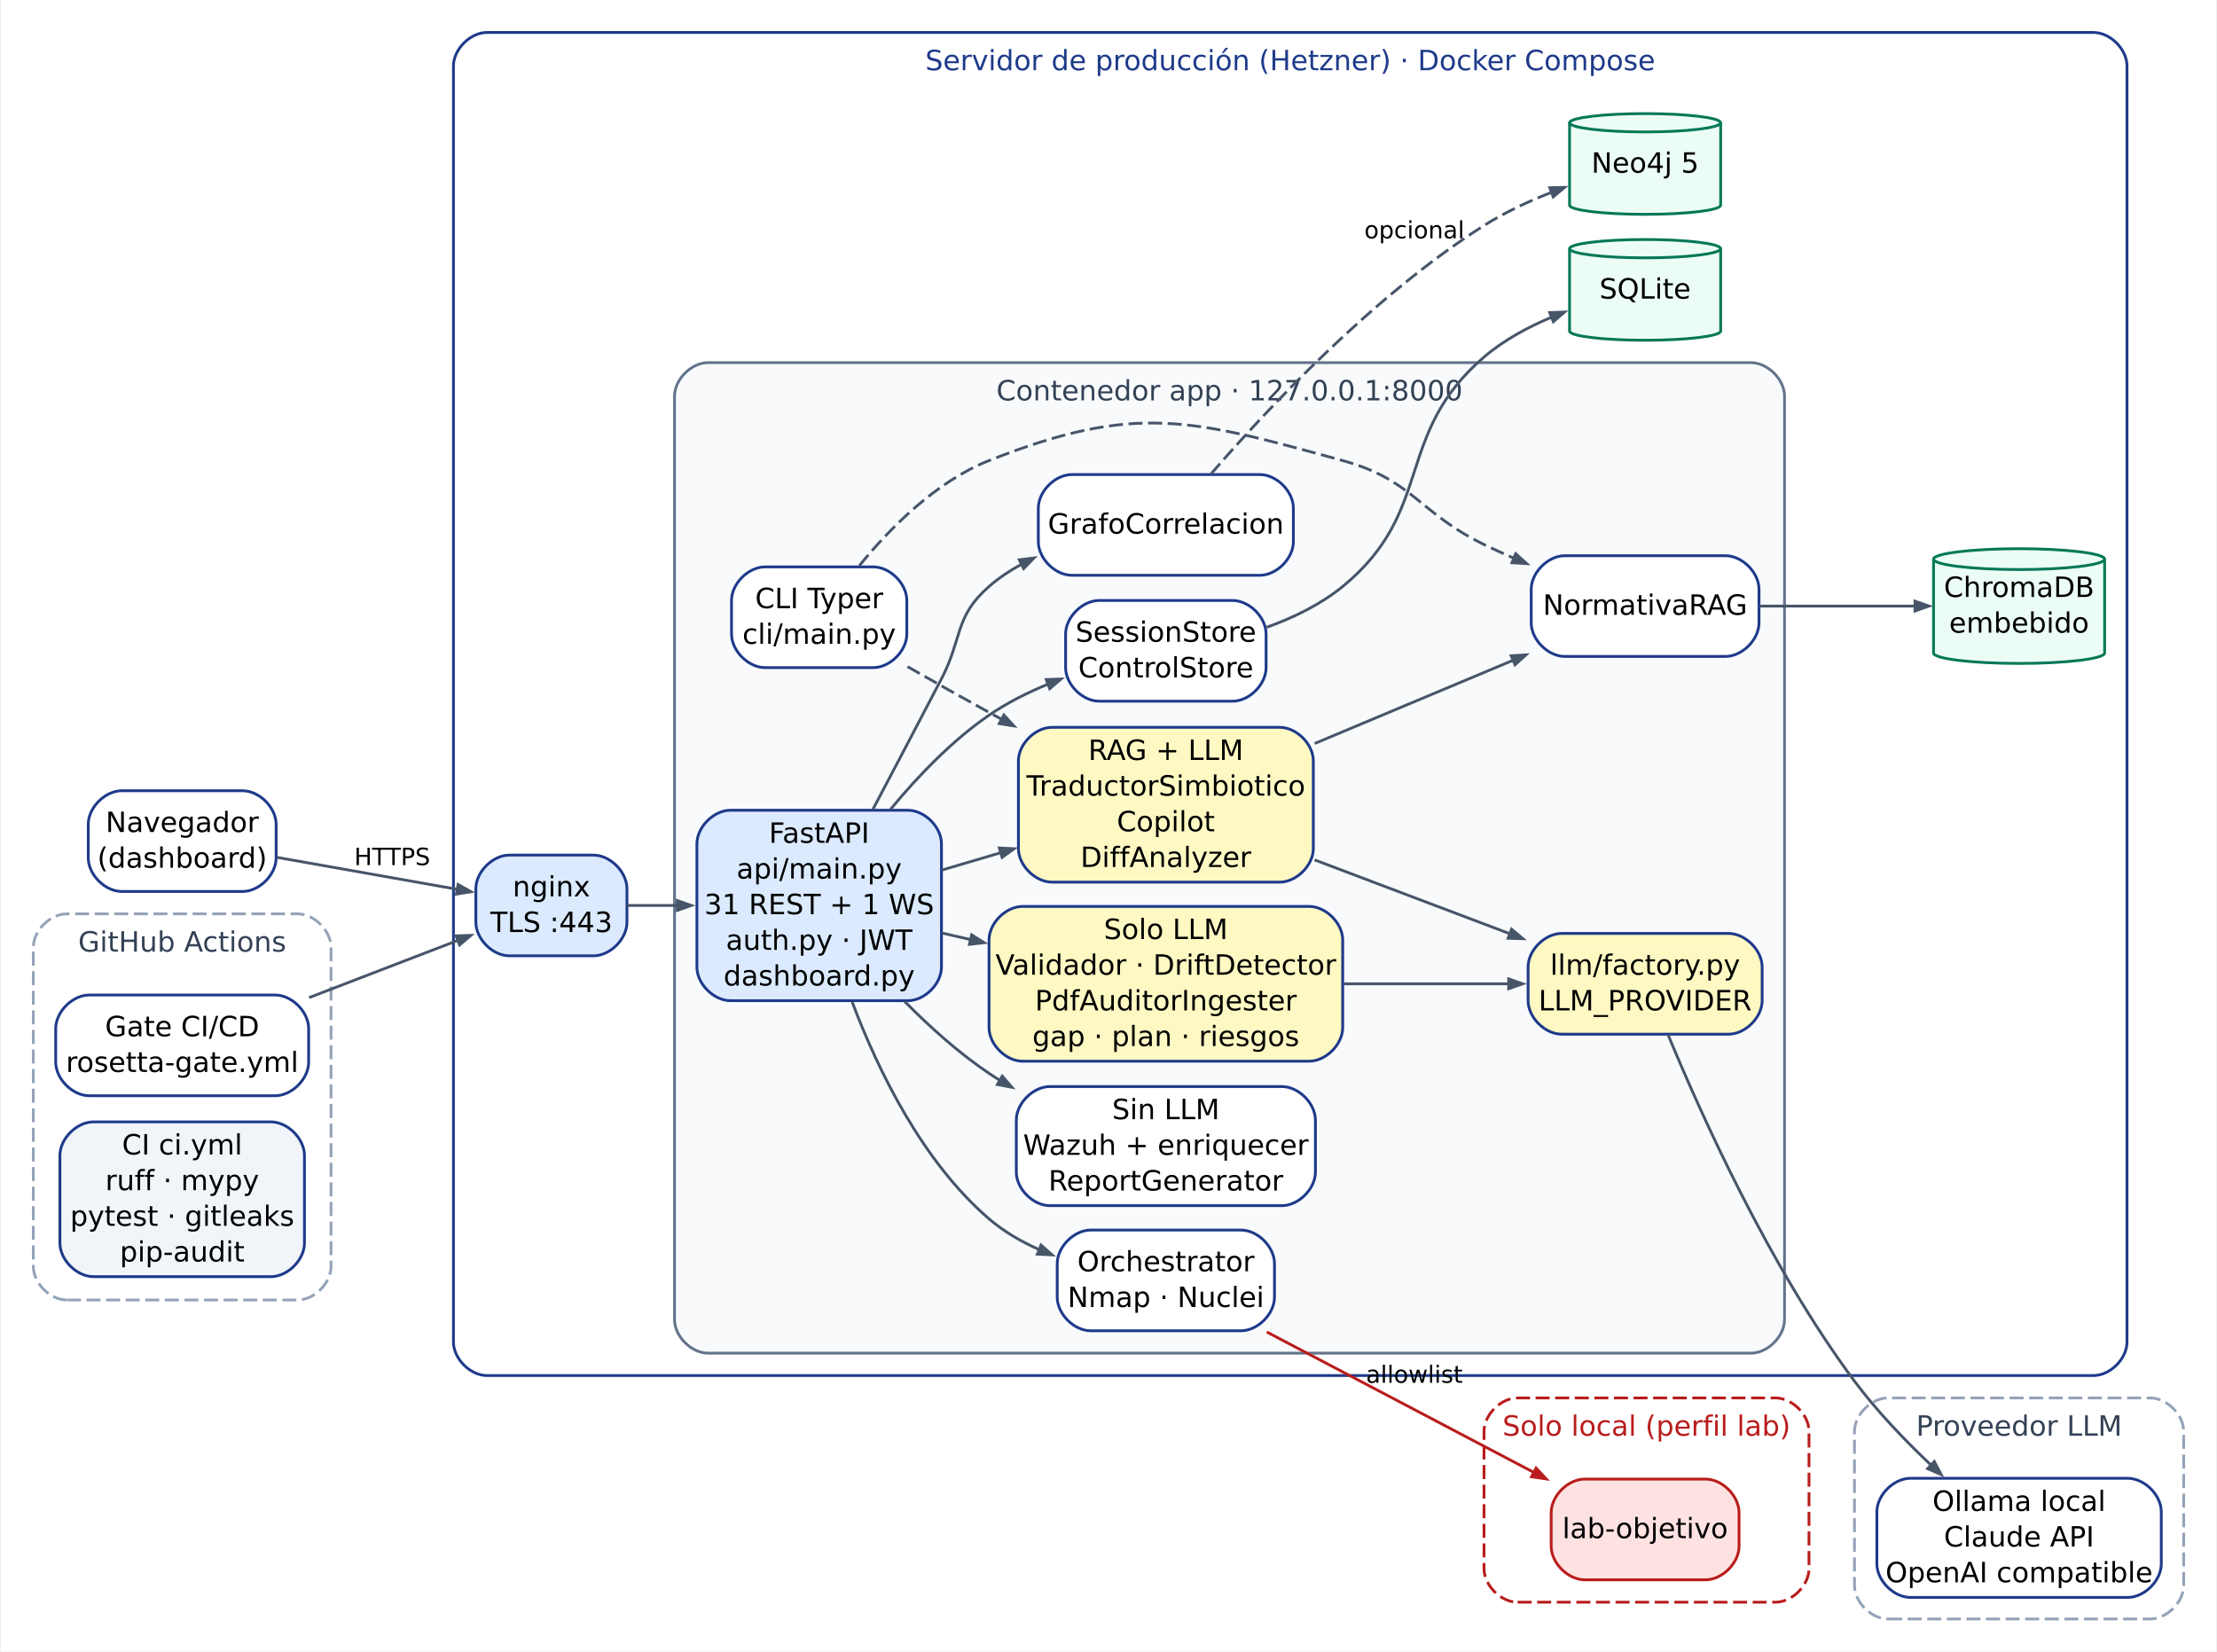
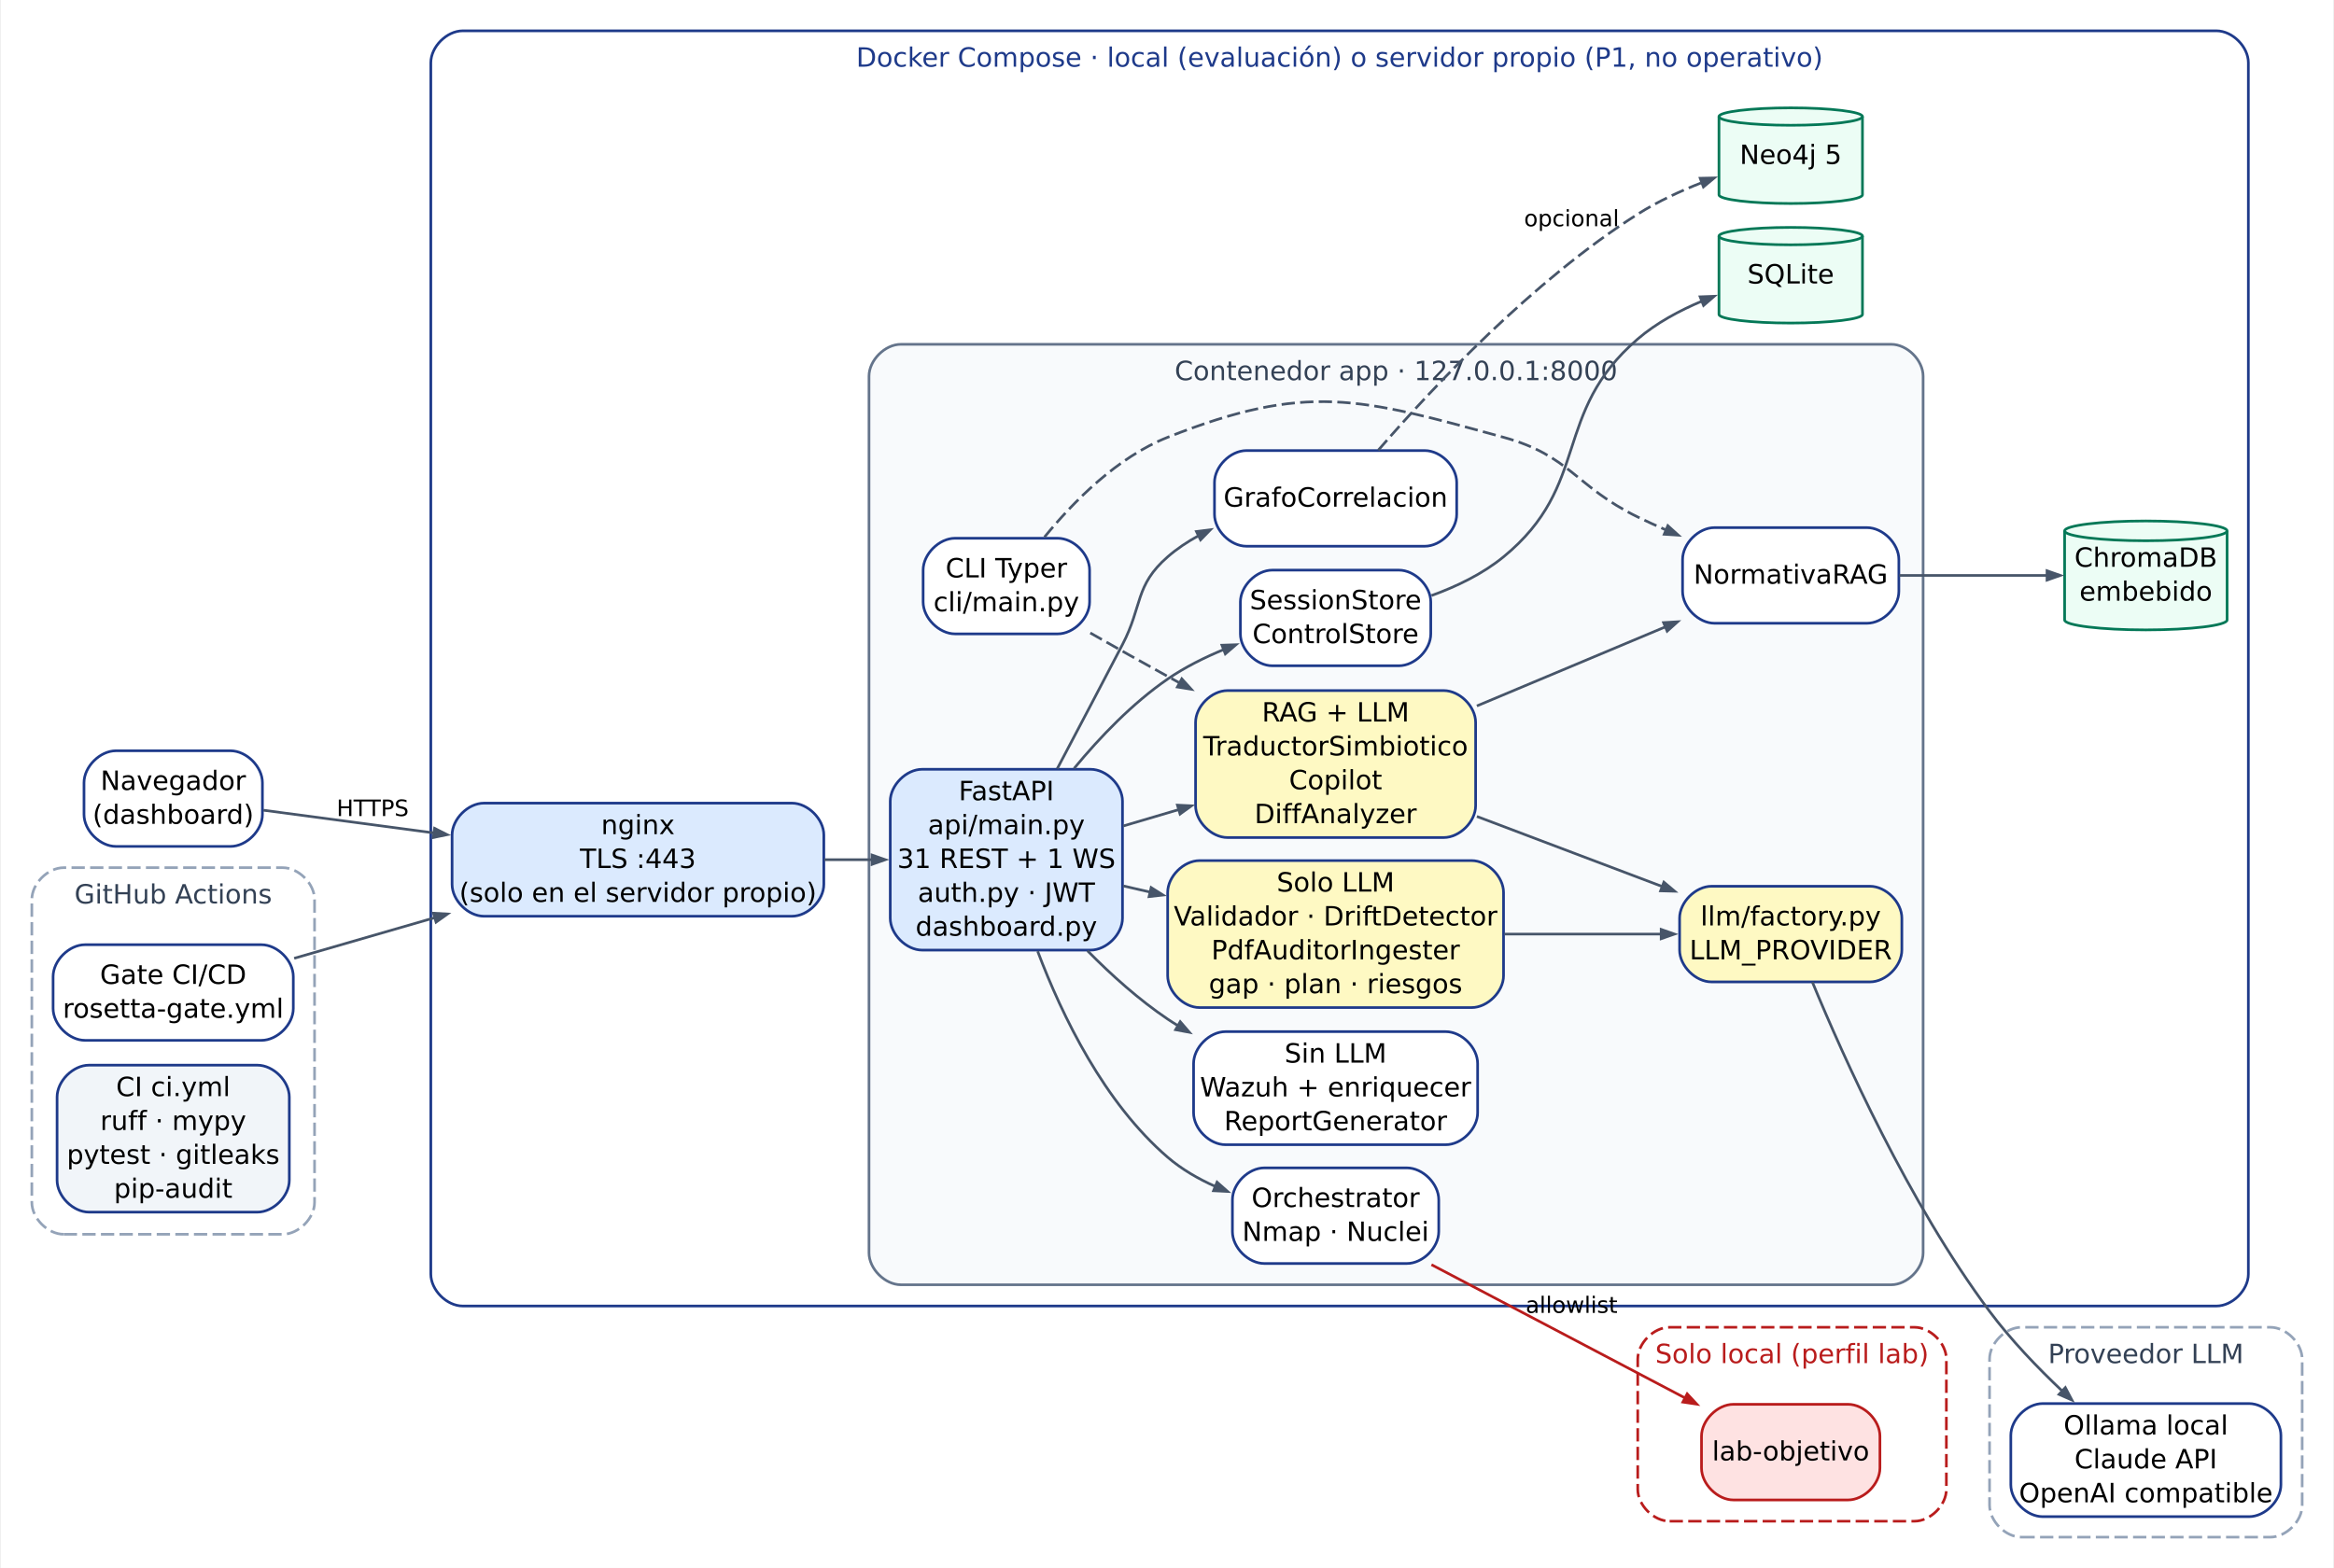
- <svg xmlns="http://www.w3.org/2000/svg" width="792pt" height="590pt" viewBox="0.00 0.00 791.65 590.20">
+ <svg xmlns="http://www.w3.org/2000/svg" width="878pt" height="590pt" viewBox="0.00 0.00 877.54 590.20">
  <g id="graph0" class="graph" transform="scale(1 1) rotate(0) translate(3.6 586.6)">
-     <polygon fill="white" stroke="none" points="-3.6,3.6 -3.6,-586.6 788.05,-586.6 788.05,3.6 -3.6,3.6" />
+     <polygon fill="white" stroke="none" points="-3.6,3.6 -3.6,-586.6 873.94,-586.6 873.94,3.6 -3.6,3.6" />
    <g id="clust4" class="cluster">
-       <path fill="none" stroke="#94a3b8" stroke-dasharray="5,2" d="M670.81,-8C670.81,-8 764.45,-8 764.45,-8 770.45,-8 776.45,-14 776.45,-20 776.45,-20 776.45,-75 776.45,-75 776.45,-81 770.45,-87 764.45,-87 764.45,-87 670.81,-87 670.81,-87 664.81,-87 658.81,-81 658.81,-75 658.81,-75 658.81,-20 658.81,-20 658.81,-14 664.81,-8 670.81,-8" />
-       <text text-anchor="middle" x="717.63" y="-73.5" font-family="DejaVu Sans" font-size="10.00" fill="#334155">Proveedor LLM</text>
+       <path fill="none" stroke="#94a3b8" stroke-dasharray="5,2" d="M756.7,-8C756.7,-8 850.34,-8 850.34,-8 856.34,-8 862.34,-14 862.34,-20 862.34,-20 862.34,-75 862.34,-75 862.34,-81 856.34,-87 850.34,-87 850.34,-87 756.7,-87 756.7,-87 750.7,-87 744.7,-81 744.7,-75 744.7,-75 744.7,-20 744.7,-20 744.7,-14 750.7,-8 756.7,-8" />
+       <text text-anchor="middle" x="803.52" y="-73.5" font-family="DejaVu Sans" font-size="10.00" fill="#334155">Proveedor LLM</text>
    </g>
    <g id="clust5" class="cluster">
-       <path fill="none" stroke="#b91c1c" stroke-dasharray="5,2" d="M538.42,-14C538.42,-14 630.56,-14 630.56,-14 636.56,-14 642.56,-20 642.56,-26 642.56,-26 642.56,-75 642.56,-75 642.56,-81 636.56,-87 630.56,-87 630.56,-87 538.42,-87 538.42,-87 532.42,-87 526.42,-81 526.42,-75 526.42,-75 526.42,-26 526.42,-26 526.42,-20 532.42,-14 538.42,-14" />
-       <text text-anchor="middle" x="584.49" y="-73.5" font-family="DejaVu Sans" font-size="10.00" fill="#b91c1c">Solo local (perfil lab)</text>
+       <path fill="none" stroke="#b91c1c" stroke-dasharray="5,2" d="M624.31,-14C624.31,-14 716.45,-14 716.45,-14 722.45,-14 728.45,-20 728.45,-26 728.45,-26 728.45,-75 728.45,-75 728.45,-81 722.45,-87 716.45,-87 716.45,-87 624.31,-87 624.31,-87 618.31,-87 612.31,-81 612.31,-75 612.31,-75 612.31,-26 612.31,-26 612.31,-20 618.31,-14 624.31,-14" />
+       <text text-anchor="middle" x="670.38" y="-73.5" font-family="DejaVu Sans" font-size="10.00" fill="#b91c1c">Solo local (perfil lab)</text>
    </g>
    <g id="clust1" class="cluster">
      <path fill="none" stroke="#94a3b8" stroke-dasharray="5,2" d="M20,-122C20,-122 102.39,-122 102.39,-122 108.39,-122 114.39,-128 114.39,-134 114.39,-134 114.39,-248 114.39,-248 114.39,-254 108.39,-260 102.39,-260 102.39,-260 20,-260 20,-260 14,-260 8,-254 8,-248 8,-248 8,-134 8,-134 8,-128 14,-122 20,-122" />
      <text text-anchor="middle" x="61.2" y="-246.5" font-family="DejaVu Sans" font-size="10.00" fill="#334155">GitHub Actions</text>
    </g>
    <g id="clust2" class="cluster">
-       <path fill="none" stroke="#1e3a8a" d="M170.14,-95C170.14,-95 744.2,-95 744.2,-95 750.2,-95 756.2,-101 756.2,-107 756.2,-107 756.2,-563 756.2,-563 756.2,-569 750.2,-575 744.2,-575 744.2,-575 170.14,-575 170.14,-575 164.14,-575 158.14,-569 158.14,-563 158.14,-563 158.14,-107 158.14,-107 158.14,-101 164.14,-95 170.14,-95" />
-       <text text-anchor="middle" x="457.17" y="-561.5" font-family="DejaVu Sans" font-size="10.00" fill="#1e3a8a">Servidor de producción (Hetzner) · Docker Compose</text>
+       <path fill="none" stroke="#1e3a8a" d="M170.14,-95C170.14,-95 830.09,-95 830.09,-95 836.09,-95 842.09,-101 842.09,-107 842.09,-107 842.09,-563 842.09,-563 842.09,-569 836.09,-575 830.09,-575 830.09,-575 170.14,-575 170.14,-575 164.14,-575 158.14,-569 158.14,-563 158.14,-563 158.14,-107 158.14,-107 158.14,-101 164.14,-95 170.14,-95" />
+       <text text-anchor="middle" x="500.11" y="-561.5" font-family="DejaVu Sans" font-size="10.00" fill="#1e3a8a">Docker Compose · local (evaluación) o servidor propio (P1, no operativo)</text>
    </g>
    <g id="clust3" class="cluster">
-       <path fill="#f8fafc" stroke="#64748b" d="M249.14,-103C249.14,-103 621.81,-103 621.81,-103 627.81,-103 633.81,-109 633.81,-115 633.81,-115 633.81,-445 633.81,-445 633.81,-451 627.81,-457 621.81,-457 621.81,-457 249.14,-457 249.14,-457 243.14,-457 237.14,-451 237.14,-445 237.14,-445 237.14,-115 237.14,-115 237.14,-109 243.14,-103 249.14,-103" />
-       <text text-anchor="middle" x="435.47" y="-443.5" font-family="DejaVu Sans" font-size="10.00" fill="#334155">Contenedor app · 127.0.0.1:8000</text>
+       <path fill="#f8fafc" stroke="#64748b" d="M335.03,-103C335.03,-103 707.7,-103 707.7,-103 713.7,-103 719.7,-109 719.7,-115 719.7,-115 719.7,-445 719.7,-445 719.7,-451 713.7,-457 707.7,-457 707.7,-457 335.03,-457 335.03,-457 329.03,-457 323.03,-451 323.03,-445 323.03,-445 323.03,-115 323.03,-115 323.03,-109 329.03,-103 335.03,-103" />
+       <text text-anchor="middle" x="521.36" y="-443.5" font-family="DejaVu Sans" font-size="10.00" fill="#334155">Contenedor app · 127.0.0.1:8000</text>
    </g>
    <g id="node1" class="node">
      <path fill="#ffffff" stroke="#1e3a8a" d="M82.77,-304C82.77,-304 39.63,-304 39.63,-304 33.63,-304 27.63,-298 27.63,-292 27.63,-292 27.63,-280 27.63,-280 27.63,-274 33.63,-268 39.63,-268 39.63,-268 82.77,-268 82.77,-268 88.77,-268 94.77,-274 94.77,-280 94.77,-280 94.77,-292 94.77,-292 94.77,-298 88.77,-304 82.77,-304" />
      <text text-anchor="middle" x="61.2" y="-289.25" font-family="DejaVu Sans" font-size="10.00">Navegador</text>
      <text text-anchor="middle" x="61.2" y="-276.5" font-family="DejaVu Sans" font-size="10.00">(dashboard)</text>
    </g>
    <g id="node4" class="node">
-       <path fill="#dbeafe" stroke="#1e3a8a" d="M208.14,-281C208.14,-281 178.14,-281 178.14,-281 172.14,-281 166.14,-275 166.14,-269 166.14,-269 166.14,-257 166.14,-257 166.14,-251 172.14,-245 178.14,-245 178.14,-245 208.14,-245 208.14,-245 214.14,-245 220.14,-251 220.14,-257 220.14,-257 220.14,-269 220.14,-269 220.14,-275 214.14,-281 208.14,-281" />
-       <text text-anchor="middle" x="193.14" y="-266.25" font-family="DejaVu Sans" font-size="10.00">nginx</text>
-       <text text-anchor="middle" x="193.14" y="-253.5" font-family="DejaVu Sans" font-size="10.00">TLS :443</text>
+       <path fill="#dbeafe" stroke="#1e3a8a" d="M294.03,-284.29C294.03,-284.29 178.14,-284.29 178.14,-284.29 172.14,-284.29 166.14,-278.29 166.14,-272.29 166.14,-272.29 166.14,-253.72 166.14,-253.72 166.14,-247.72 172.14,-241.72 178.14,-241.72 178.14,-241.72 294.03,-241.72 294.03,-241.72 300.03,-241.72 306.03,-247.72 306.03,-253.72 306.03,-253.72 306.03,-272.29 306.03,-272.29 306.03,-278.29 300.03,-284.29 294.03,-284.29" />
+       <text text-anchor="middle" x="236.08" y="-272.62" font-family="DejaVu Sans" font-size="10.00">nginx</text>
+       <text text-anchor="middle" x="236.08" y="-259.88" font-family="DejaVu Sans" font-size="10.00">TLS :443</text>
+       <text text-anchor="middle" x="236.08" y="-247.12" font-family="DejaVu Sans" font-size="10.00">(solo en el servidor propio)</text>
    </g>
    <g id="edge1" class="edge">
-       <path fill="none" stroke="#475569" d="M94.99,-280.2C114.8,-276.69 139.95,-272.24 159.69,-268.74" />
-       <polygon fill="#475569" stroke="#475569" points="159.79,-270.5 164.41,-267.91 159.18,-267.06 159.79,-270.5" />
-       <text text-anchor="middle" x="136.26" y="-277.43" font-family="DejaVu Sans" font-size="8.50">HTTPS</text>
+       <path fill="none" stroke="#475569" d="M95.12,-281.62C113.39,-279.19 136.92,-276.06 159.45,-273.06" />
+       <polygon fill="#475569" stroke="#475569" points="159.55,-274.81 164.27,-272.42 159.08,-271.35 159.55,-274.81" />
+       <text text-anchor="middle" x="136.26" y="-279.43" font-family="DejaVu Sans" font-size="8.50">HTTPS</text>
    </g>
    <g id="node2" class="node">
      <path fill="#ffffff" stroke="#1e3a8a" d="M94.39,-231C94.39,-231 28,-231 28,-231 22,-231 16,-225 16,-219 16,-219 16,-207 16,-207 16,-201 22,-195 28,-195 28,-195 94.39,-195 94.39,-195 100.39,-195 106.39,-201 106.39,-207 106.39,-207 106.39,-219 106.39,-219 106.39,-225 100.39,-231 94.39,-231" />
      <text text-anchor="middle" x="61.2" y="-216.25" font-family="DejaVu Sans" font-size="10.00">Gate CI/CD</text>
      <text text-anchor="middle" x="61.2" y="-203.5" font-family="DejaVu Sans" font-size="10.00">rosetta-gate.yml</text>
    </g>
    <g id="edge2" class="edge">
-       <path fill="none" stroke="#475569" d="M106.55,-230.07C124.1,-236.82 143.89,-244.43 160.01,-250.64" />
-       <polygon fill="#475569" stroke="#475569" points="159.07,-252.15 164.37,-252.31 160.33,-248.88 159.07,-252.15" />
+       <path fill="none" stroke="#475569" d="M106.72,-225.88C122.9,-230.56 141.66,-235.98 159.77,-241.22" />
+       <polygon fill="#475569" stroke="#475569" points="159.13,-242.86 164.42,-242.56 160.11,-239.49 159.13,-242.86" />
    </g>
    <g id="node3" class="node">
      <path fill="#f1f5f9" stroke="#1e3a8a" d="M92.89,-185.66C92.89,-185.66 29.5,-185.66 29.5,-185.66 23.5,-185.66 17.5,-179.66 17.5,-173.66 17.5,-173.66 17.5,-142.34 17.5,-142.34 17.5,-136.34 23.5,-130.34 29.5,-130.34 29.5,-130.34 92.89,-130.34 92.89,-130.34 98.89,-130.34 104.89,-136.34 104.89,-142.34 104.89,-142.34 104.89,-173.66 104.89,-173.66 104.89,-179.66 98.89,-185.66 92.89,-185.66" />
      <text text-anchor="middle" x="61.2" y="-174" font-family="DejaVu Sans" font-size="10.00">CI ci.yml</text>
      <text text-anchor="middle" x="61.2" y="-161.25" font-family="DejaVu Sans" font-size="10.00">ruff · mypy</text>
      <text text-anchor="middle" x="61.2" y="-148.5" font-family="DejaVu Sans" font-size="10.00">pytest · gitleaks</text>
      <text text-anchor="middle" x="61.2" y="-135.75" font-family="DejaVu Sans" font-size="10.00">pip-audit</text>
    </g>
    <g id="node5" class="node">
-       <path fill="#dbeafe" stroke="#1e3a8a" d="M320.53,-297.03C320.53,-297.03 257.14,-297.03 257.14,-297.03 251.14,-297.03 245.14,-291.03 245.14,-285.03 245.14,-285.03 245.14,-240.97 245.14,-240.97 245.14,-234.97 251.14,-228.97 257.14,-228.97 257.14,-228.97 320.53,-228.97 320.53,-228.97 326.53,-228.97 332.53,-234.97 332.53,-240.97 332.53,-240.97 332.53,-285.03 332.53,-285.03 332.53,-291.03 326.53,-297.03 320.53,-297.03" />
-       <text text-anchor="middle" x="288.83" y="-285.38" font-family="DejaVu Sans" font-size="10.00">FastAPI</text>
-       <text text-anchor="middle" x="288.83" y="-272.62" font-family="DejaVu Sans" font-size="10.00">api/main.py</text>
-       <text text-anchor="middle" x="288.83" y="-259.88" font-family="DejaVu Sans" font-size="10.00">31 REST + 1 WS</text>
-       <text text-anchor="middle" x="288.83" y="-247.12" font-family="DejaVu Sans" font-size="10.00">auth.py · JWT</text>
-       <text text-anchor="middle" x="288.83" y="-234.38" font-family="DejaVu Sans" font-size="10.00">dashboard.py</text>
+       <path fill="#dbeafe" stroke="#1e3a8a" d="M406.42,-297.03C406.42,-297.03 343.03,-297.03 343.03,-297.03 337.03,-297.03 331.03,-291.03 331.03,-285.03 331.03,-285.03 331.03,-240.97 331.03,-240.97 331.03,-234.97 337.03,-228.97 343.03,-228.97 343.03,-228.97 406.42,-228.97 406.42,-228.97 412.42,-228.97 418.42,-234.97 418.42,-240.97 418.42,-240.97 418.42,-285.03 418.42,-285.03 418.42,-291.03 412.42,-297.03 406.42,-297.03" />
+       <text text-anchor="middle" x="374.72" y="-285.38" font-family="DejaVu Sans" font-size="10.00">FastAPI</text>
+       <text text-anchor="middle" x="374.72" y="-272.62" font-family="DejaVu Sans" font-size="10.00">api/main.py</text>
+       <text text-anchor="middle" x="374.72" y="-259.88" font-family="DejaVu Sans" font-size="10.00">31 REST + 1 WS</text>
+       <text text-anchor="middle" x="374.72" y="-247.12" font-family="DejaVu Sans" font-size="10.00">auth.py · JWT</text>
+       <text text-anchor="middle" x="374.72" y="-234.38" font-family="DejaVu Sans" font-size="10.00">dashboard.py</text>
    </g>
    <g id="edge3" class="edge">
-       <path fill="none" stroke="#475569" d="M220.24,-263C225.92,-263 232.12,-263 238.38,-263" />
-       <polygon fill="#475569" stroke="#475569" points="238.13,-264.75 243.13,-263 238.13,-261.25 238.13,-264.75" />
+       <path fill="none" stroke="#475569" d="M306.21,-263C312.33,-263 318.45,-263 324.36,-263" />
+       <polygon fill="#475569" stroke="#475569" points="324.17,-264.75 329.17,-263 324.17,-261.25 324.17,-264.75" />
    </g>
    <g id="node7" class="node">
-       <path fill="#fef9c3" stroke="#1e3a8a" d="M453.42,-326.66C453.42,-326.66 372.03,-326.66 372.03,-326.66 366.03,-326.66 360.03,-320.66 360.03,-314.66 360.03,-314.66 360.03,-283.34 360.03,-283.34 360.03,-277.34 366.03,-271.34 372.03,-271.34 372.03,-271.34 453.42,-271.34 453.42,-271.34 459.42,-271.34 465.42,-277.34 465.42,-283.34 465.42,-283.34 465.42,-314.66 465.42,-314.66 465.42,-320.66 459.42,-326.66 453.42,-326.66" />
-       <text text-anchor="middle" x="412.72" y="-315" font-family="DejaVu Sans" font-size="10.00">RAG + LLM</text>
-       <text text-anchor="middle" x="412.72" y="-302.25" font-family="DejaVu Sans" font-size="10.00">TraductorSimbiotico</text>
-       <text text-anchor="middle" x="412.72" y="-289.5" font-family="DejaVu Sans" font-size="10.00">Copilot</text>
-       <text text-anchor="middle" x="412.72" y="-276.75" font-family="DejaVu Sans" font-size="10.00">DiffAnalyzer</text>
+       <path fill="#fef9c3" stroke="#1e3a8a" d="M539.31,-326.66C539.31,-326.66 457.92,-326.66 457.92,-326.66 451.92,-326.66 445.92,-320.66 445.92,-314.66 445.92,-314.66 445.92,-283.34 445.92,-283.34 445.92,-277.34 451.92,-271.34 457.92,-271.34 457.92,-271.34 539.31,-271.34 539.31,-271.34 545.31,-271.34 551.31,-277.34 551.31,-283.34 551.31,-283.34 551.31,-314.66 551.31,-314.66 551.31,-320.66 545.31,-326.66 539.31,-326.66" />
+       <text text-anchor="middle" x="498.61" y="-315" font-family="DejaVu Sans" font-size="10.00">RAG + LLM</text>
+       <text text-anchor="middle" x="498.61" y="-302.25" font-family="DejaVu Sans" font-size="10.00">TraductorSimbiotico</text>
+       <text text-anchor="middle" x="498.61" y="-289.5" font-family="DejaVu Sans" font-size="10.00">Copilot</text>
+       <text text-anchor="middle" x="498.61" y="-276.75" font-family="DejaVu Sans" font-size="10.00">DiffAnalyzer</text>
    </g>
    <g id="edge4" class="edge">
-       <path fill="none" stroke="#475569" d="M332.81,-275.69C339.66,-277.72 346.85,-279.84 353.98,-281.94" />
-       <polygon fill="#475569" stroke="#475569" points="353.2,-283.54 358.49,-283.28 354.19,-280.18 353.2,-283.54" />
+       <path fill="none" stroke="#475569" d="M418.7,-275.69C425.55,-277.72 432.74,-279.84 439.87,-281.94" />
+       <polygon fill="#475569" stroke="#475569" points="439.09,-283.54 444.38,-283.28 440.08,-280.18 439.09,-283.54" />
    </g>
    <g id="node8" class="node">
-       <path fill="#fef9c3" stroke="#1e3a8a" d="M463.92,-262.66C463.92,-262.66 361.53,-262.66 361.53,-262.66 355.53,-262.66 349.53,-256.66 349.53,-250.66 349.53,-250.66 349.53,-219.34 349.53,-219.34 349.53,-213.34 355.53,-207.34 361.53,-207.34 361.53,-207.34 463.92,-207.34 463.92,-207.34 469.92,-207.34 475.92,-213.34 475.92,-219.34 475.92,-219.34 475.92,-250.66 475.92,-250.66 475.92,-256.66 469.92,-262.66 463.92,-262.66" />
-       <text text-anchor="middle" x="412.72" y="-251" font-family="DejaVu Sans" font-size="10.00">Solo LLM</text>
-       <text text-anchor="middle" x="412.72" y="-238.25" font-family="DejaVu Sans" font-size="10.00">Validador · DriftDetector</text>
-       <text text-anchor="middle" x="412.72" y="-225.5" font-family="DejaVu Sans" font-size="10.00">PdfAuditorIngester</text>
-       <text text-anchor="middle" x="412.72" y="-212.75" font-family="DejaVu Sans" font-size="10.00">gap · plan · riesgos</text>
+       <path fill="#fef9c3" stroke="#1e3a8a" d="M549.81,-262.66C549.81,-262.66 447.42,-262.66 447.42,-262.66 441.42,-262.66 435.42,-256.66 435.42,-250.66 435.42,-250.66 435.42,-219.34 435.42,-219.34 435.42,-213.34 441.42,-207.34 447.42,-207.34 447.42,-207.34 549.81,-207.34 549.81,-207.34 555.81,-207.34 561.81,-213.34 561.81,-219.34 561.81,-219.34 561.81,-250.66 561.81,-250.66 561.81,-256.66 555.81,-262.66 549.81,-262.66" />
+       <text text-anchor="middle" x="498.61" y="-251" font-family="DejaVu Sans" font-size="10.00">Solo LLM</text>
+       <text text-anchor="middle" x="498.61" y="-238.25" font-family="DejaVu Sans" font-size="10.00">Validador · DriftDetector</text>
+       <text text-anchor="middle" x="498.61" y="-225.5" font-family="DejaVu Sans" font-size="10.00">PdfAuditorIngester</text>
+       <text text-anchor="middle" x="498.61" y="-212.75" font-family="DejaVu Sans" font-size="10.00">gap · plan · riesgos</text>
    </g>
    <g id="edge5" class="edge">
-       <path fill="none" stroke="#475569" d="M332.81,-253.13C336.15,-252.36 339.57,-251.57 343.03,-250.78" />
-       <polygon fill="#475569" stroke="#475569" points="343.31,-252.51 347.79,-249.69 342.53,-249.1 343.31,-252.51" />
+       <path fill="none" stroke="#475569" d="M418.7,-253.13C422.04,-252.36 425.46,-251.57 428.92,-250.78" />
+       <polygon fill="#475569" stroke="#475569" points="429.2,-252.51 433.68,-249.69 428.42,-249.1 429.2,-252.51" />
    </g>
    <g id="node9" class="node">
-       <path fill="#ffffff" stroke="#1e3a8a" d="M439.54,-147C439.54,-147 385.9,-147 385.9,-147 379.9,-147 373.9,-141 373.9,-135 373.9,-135 373.9,-123 373.9,-123 373.9,-117 379.9,-111 385.9,-111 385.9,-111 439.54,-111 439.54,-111 445.54,-111 451.54,-117 451.54,-123 451.54,-123 451.54,-135 451.54,-135 451.54,-141 445.54,-147 439.54,-147" />
-       <text text-anchor="middle" x="412.72" y="-132.25" font-family="DejaVu Sans" font-size="10.00">Orchestrator</text>
-       <text text-anchor="middle" x="412.72" y="-119.5" font-family="DejaVu Sans" font-size="10.00">Nmap · Nuclei</text>
+       <path fill="#ffffff" stroke="#1e3a8a" d="M525.43,-147C525.43,-147 471.79,-147 471.79,-147 465.79,-147 459.79,-141 459.79,-135 459.79,-135 459.79,-123 459.79,-123 459.79,-117 465.79,-111 471.79,-111 471.79,-111 525.43,-111 525.43,-111 531.43,-111 537.43,-117 537.43,-123 537.43,-123 537.43,-135 537.43,-135 537.43,-141 531.43,-147 525.43,-147" />
+       <text text-anchor="middle" x="498.61" y="-132.25" font-family="DejaVu Sans" font-size="10.00">Orchestrator</text>
+       <text text-anchor="middle" x="498.61" y="-119.5" font-family="DejaVu Sans" font-size="10.00">Nmap · Nuclei</text>
    </g>
    <g id="edge6" class="edge">
-       <path fill="none" stroke="#475569" d="M300.6,-228.55C309.93,-203.86 325.73,-171.48 349.53,-151 354.78,-146.48 361.02,-142.87 367.49,-139.99" />
-       <polygon fill="#475569" stroke="#475569" points="368.11,-141.63 372.08,-138.12 366.79,-138.39 368.11,-141.63" />
+       <path fill="none" stroke="#475569" d="M386.49,-228.55C395.82,-203.86 411.62,-171.48 435.42,-151 440.67,-146.48 446.91,-142.87 453.38,-139.99" />
+       <polygon fill="#475569" stroke="#475569" points="454,-141.63 457.97,-138.12 452.68,-138.39 454,-141.63" />
    </g>
    <g id="node10" class="node">
-       <path fill="#ffffff" stroke="#1e3a8a" d="M454.17,-198.28C454.17,-198.28 371.28,-198.28 371.28,-198.28 365.28,-198.28 359.28,-192.28 359.28,-186.28 359.28,-186.28 359.28,-167.72 359.28,-167.72 359.28,-161.72 365.28,-155.72 371.28,-155.72 371.28,-155.72 454.17,-155.72 454.17,-155.72 460.17,-155.72 466.17,-161.72 466.17,-167.72 466.17,-167.72 466.17,-186.28 466.17,-186.28 466.17,-192.28 460.17,-198.28 454.17,-198.28" />
-       <text text-anchor="middle" x="412.72" y="-186.62" font-family="DejaVu Sans" font-size="10.00">Sin LLM</text>
-       <text text-anchor="middle" x="412.72" y="-173.88" font-family="DejaVu Sans" font-size="10.00">Wazuh + enriquecer</text>
-       <text text-anchor="middle" x="412.72" y="-161.12" font-family="DejaVu Sans" font-size="10.00">ReportGenerator</text>
+       <path fill="#ffffff" stroke="#1e3a8a" d="M540.06,-198.28C540.06,-198.28 457.17,-198.28 457.17,-198.28 451.17,-198.28 445.17,-192.28 445.17,-186.28 445.17,-186.28 445.17,-167.72 445.17,-167.72 445.17,-161.72 451.17,-155.72 457.17,-155.72 457.17,-155.72 540.06,-155.72 540.06,-155.72 546.06,-155.72 552.06,-161.72 552.06,-167.72 552.06,-167.72 552.06,-186.28 552.06,-186.28 552.06,-192.28 546.06,-198.28 540.06,-198.28" />
+       <text text-anchor="middle" x="498.61" y="-186.62" font-family="DejaVu Sans" font-size="10.00">Sin LLM</text>
+       <text text-anchor="middle" x="498.61" y="-173.88" font-family="DejaVu Sans" font-size="10.00">Wazuh + enriquecer</text>
+       <text text-anchor="middle" x="498.61" y="-161.12" font-family="DejaVu Sans" font-size="10.00">ReportGenerator</text>
    </g>
    <g id="edge7" class="edge">
-       <path fill="none" stroke="#475569" d="M319.35,-228.72C328.39,-219.56 338.8,-210.22 349.53,-203 350.85,-202.11 352.2,-201.25 353.58,-200.41" />
-       <polygon fill="#475569" stroke="#475569" points="354.26,-202.03 357.71,-198.02 352.51,-199 354.26,-202.03" />
+       <path fill="none" stroke="#475569" d="M405.24,-228.72C414.28,-219.56 424.69,-210.22 435.42,-203 436.74,-202.11 438.09,-201.25 439.47,-200.41" />
+       <polygon fill="#475569" stroke="#475569" points="440.15,-202.03 443.6,-198.02 438.4,-199 440.15,-202.03" />
    </g>
    <g id="node11" class="node">
-       <path fill="#ffffff" stroke="#1e3a8a" d="M436.54,-372C436.54,-372 388.9,-372 388.9,-372 382.9,-372 376.9,-366 376.9,-360 376.9,-360 376.9,-348 376.9,-348 376.9,-342 382.9,-336 388.9,-336 388.9,-336 436.54,-336 436.54,-336 442.54,-336 448.54,-342 448.54,-348 448.54,-348 448.54,-360 448.54,-360 448.54,-366 442.54,-372 436.54,-372" />
-       <text text-anchor="middle" x="412.72" y="-357.25" font-family="DejaVu Sans" font-size="10.00">SessionStore</text>
-       <text text-anchor="middle" x="412.72" y="-344.5" font-family="DejaVu Sans" font-size="10.00">ControlStore</text>
+       <path fill="#ffffff" stroke="#1e3a8a" d="M522.43,-372C522.43,-372 474.79,-372 474.79,-372 468.79,-372 462.79,-366 462.79,-360 462.79,-360 462.79,-348 462.79,-348 462.79,-342 468.79,-336 474.79,-336 474.79,-336 522.43,-336 522.43,-336 528.43,-336 534.43,-342 534.43,-348 534.43,-348 534.43,-360 534.43,-360 534.43,-366 528.43,-372 522.43,-372" />
+       <text text-anchor="middle" x="498.61" y="-357.25" font-family="DejaVu Sans" font-size="10.00">SessionStore</text>
+       <text text-anchor="middle" x="498.61" y="-344.5" font-family="DejaVu Sans" font-size="10.00">ControlStore</text>
    </g>
    <g id="edge8" class="edge">
-       <path fill="none" stroke="#475569" d="M314.32,-297.36C324.17,-309.28 336.33,-321.92 349.53,-331 356.03,-335.47 363.51,-339.19 370.97,-342.25" />
-       <polygon fill="#475569" stroke="#475569" points="369.96,-343.74 375.25,-343.92 371.23,-340.47 369.96,-343.74" />
+       <path fill="none" stroke="#475569" d="M400.21,-297.36C410.06,-309.28 422.22,-321.92 435.42,-331 441.92,-335.47 449.4,-339.19 456.86,-342.25" />
+       <polygon fill="#475569" stroke="#475569" points="455.85,-343.74 461.14,-343.92 457.12,-340.47 455.85,-343.74" />
    </g>
    <g id="node12" class="node">
-       <path fill="#ffffff" stroke="#1e3a8a" d="M446.29,-417C446.29,-417 379.15,-417 379.15,-417 373.15,-417 367.15,-411 367.15,-405 367.15,-405 367.15,-393 367.15,-393 367.15,-387 373.15,-381 379.15,-381 379.15,-381 446.29,-381 446.29,-381 452.29,-381 458.29,-387 458.29,-393 458.29,-393 458.29,-405 458.29,-405 458.29,-411 452.29,-417 446.29,-417" />
-       <text text-anchor="middle" x="412.72" y="-395.88" font-family="DejaVu Sans" font-size="10.00">GrafoCorrelacion</text>
+       <path fill="#ffffff" stroke="#1e3a8a" d="M532.18,-417C532.18,-417 465.04,-417 465.04,-417 459.04,-417 453.04,-411 453.04,-405 453.04,-405 453.04,-393 453.04,-393 453.04,-387 459.04,-381 465.04,-381 465.04,-381 532.18,-381 532.18,-381 538.18,-381 544.18,-387 544.18,-393 544.18,-393 544.18,-405 544.18,-405 544.18,-411 538.18,-417 532.18,-417" />
+       <text text-anchor="middle" x="498.61" y="-395.88" font-family="DejaVu Sans" font-size="10.00">GrafoCorrelacion</text>
    </g>
    <g id="edge9" class="edge">
-       <path fill="none" stroke="#475569" d="M307.98,-297.25C315.59,-311.67 324.52,-328.63 332.53,-344 340.15,-358.63 337.1,-366.15 349.53,-377 353.03,-380.05 356.98,-382.69 361.16,-384.97" />
-       <polygon fill="#475569" stroke="#475569" points="360.35,-386.53 365.61,-387.19 361.91,-383.39 360.35,-386.53" />
+       <path fill="none" stroke="#475569" d="M393.87,-297.25C401.48,-311.67 410.41,-328.63 418.42,-344 426.04,-358.63 422.99,-366.15 435.42,-377 438.92,-380.05 442.87,-382.69 447.05,-384.97" />
+       <polygon fill="#475569" stroke="#475569" points="446.24,-386.53 451.5,-387.19 447.8,-383.39 446.24,-386.53" />
    </g>
    <g id="node6" class="node">
-       <path fill="#ffffff" stroke="#1e3a8a" d="M308.15,-384C308.15,-384 269.51,-384 269.51,-384 263.51,-384 257.51,-378 257.51,-372 257.51,-372 257.51,-360 257.51,-360 257.51,-354 263.51,-348 269.51,-348 269.51,-348 308.15,-348 308.15,-348 314.15,-348 320.15,-354 320.15,-360 320.15,-360 320.15,-372 320.15,-372 320.15,-378 314.15,-384 308.15,-384" />
-       <text text-anchor="middle" x="288.83" y="-369.25" font-family="DejaVu Sans" font-size="10.00">CLI Typer</text>
-       <text text-anchor="middle" x="288.83" y="-356.5" font-family="DejaVu Sans" font-size="10.00">cli/main.py</text>
+       <path fill="#ffffff" stroke="#1e3a8a" d="M394.04,-384C394.04,-384 355.4,-384 355.4,-384 349.4,-384 343.4,-378 343.4,-372 343.4,-372 343.4,-360 343.4,-360 343.4,-354 349.4,-348 355.4,-348 355.4,-348 394.04,-348 394.04,-348 400.04,-348 406.04,-354 406.04,-360 406.04,-360 406.04,-372 406.04,-372 406.04,-378 400.04,-384 394.04,-384" />
+       <text text-anchor="middle" x="374.72" y="-369.25" font-family="DejaVu Sans" font-size="10.00">CLI Typer</text>
+       <text text-anchor="middle" x="374.72" y="-356.5" font-family="DejaVu Sans" font-size="10.00">cli/main.py</text>
    </g>
    <g id="edge10" class="edge">
-       <path fill="none" stroke="#475569" stroke-dasharray="5,2" d="M320.41,-348.35C329.73,-343.04 340.02,-337.23 349.53,-332 351.09,-331.14 352.67,-330.28 354.26,-329.41" />
-       <polygon fill="#475569" stroke="#475569" points="354.85,-331.08 358.41,-327.16 353.18,-328 354.85,-331.08" />
+       <path fill="none" stroke="#475569" stroke-dasharray="5,2" d="M406.3,-348.35C415.62,-343.04 425.91,-337.23 435.42,-332 436.98,-331.14 438.56,-330.28 440.15,-329.41" />
+       <polygon fill="#475569" stroke="#475569" points="440.74,-331.08 444.3,-327.16 439.07,-328 440.74,-331.08" />
    </g>
    <g id="node13" class="node">
-       <path fill="#ffffff" stroke="#1e3a8a" d="M612.69,-388C612.69,-388 555.29,-388 555.29,-388 549.29,-388 543.29,-382 543.29,-376 543.29,-376 543.29,-364 543.29,-364 543.29,-358 549.29,-352 555.29,-352 555.29,-352 612.69,-352 612.69,-352 618.69,-352 624.69,-358 624.69,-364 624.69,-364 624.69,-376 624.69,-376 624.69,-382 618.69,-388 612.69,-388" />
-       <text text-anchor="middle" x="583.99" y="-366.88" font-family="DejaVu Sans" font-size="10.00">NormativaRAG</text>
+       <path fill="#ffffff" stroke="#1e3a8a" d="M698.57,-388C698.57,-388 641.18,-388 641.18,-388 635.18,-388 629.18,-382 629.18,-376 629.18,-376 629.18,-364 629.18,-364 629.18,-358 635.18,-352 641.18,-352 641.18,-352 698.57,-352 698.57,-352 704.57,-352 710.57,-358 710.57,-364 710.57,-364 710.57,-376 710.57,-376 710.57,-382 704.57,-388 698.57,-388" />
+       <text text-anchor="middle" x="669.88" y="-366.88" font-family="DejaVu Sans" font-size="10.00">NormativaRAG</text>
    </g>
    <g id="edge11" class="edge">
-       <path fill="none" stroke="#475569" stroke-dasharray="5,2" d="M303.19,-384.45C313.99,-397.69 330.5,-414.47 349.53,-422 401.76,-442.67 421.75,-436.88 475.92,-422 501.09,-415.09 502.95,-403.44 526.42,-392 529.9,-390.3 533.55,-388.64 537.24,-387.04" />
-       <polygon fill="#475569" stroke="#475569" points="537.75,-388.72 541.68,-385.16 536.39,-385.5 537.75,-388.72" />
+       <path fill="none" stroke="#475569" stroke-dasharray="5,2" d="M389.08,-384.45C399.88,-397.69 416.39,-414.47 435.42,-422 487.65,-442.67 507.64,-436.88 561.81,-422 586.98,-415.09 588.84,-403.44 612.31,-392 615.79,-390.3 619.44,-388.64 623.13,-387.04" />
+       <polygon fill="#475569" stroke="#475569" points="623.64,-388.72 627.57,-385.16 622.28,-385.5 623.64,-388.72" />
    </g>
    <g id="edge12" class="edge">
-       <path fill="none" stroke="#475569" d="M465.89,-320.88C488.63,-330.42 515.05,-341.5 537.04,-350.73" />
-       <polygon fill="#475569" stroke="#475569" points="536.14,-352.24 541.42,-352.56 537.49,-349.02 536.14,-352.24" />
+       <path fill="none" stroke="#475569" d="M551.78,-320.88C574.52,-330.42 600.94,-341.5 622.93,-350.73" />
+       <polygon fill="#475569" stroke="#475569" points="622.03,-352.24 627.31,-352.56 623.38,-349.02 622.03,-352.24" />
    </g>
    <g id="node14" class="node">
-       <path fill="#fef9c3" stroke="#1e3a8a" d="M613.81,-253C613.81,-253 554.17,-253 554.17,-253 548.17,-253 542.17,-247 542.17,-241 542.17,-241 542.17,-229 542.17,-229 542.17,-223 548.17,-217 554.17,-217 554.17,-217 613.81,-217 613.81,-217 619.81,-217 625.81,-223 625.81,-229 625.81,-229 625.81,-241 625.81,-241 625.81,-247 619.81,-253 613.81,-253" />
-       <text text-anchor="middle" x="583.99" y="-238.25" font-family="DejaVu Sans" font-size="10.00">llm/factory.py</text>
-       <text text-anchor="middle" x="583.99" y="-225.5" font-family="DejaVu Sans" font-size="10.00">LLM_PROVIDER</text>
+       <path fill="#fef9c3" stroke="#1e3a8a" d="M699.7,-253C699.7,-253 640.06,-253 640.06,-253 634.06,-253 628.06,-247 628.06,-241 628.06,-241 628.06,-229 628.06,-229 628.06,-223 634.06,-217 640.06,-217 640.06,-217 699.7,-217 699.7,-217 705.7,-217 711.7,-223 711.7,-229 711.7,-229 711.7,-241 711.7,-241 711.7,-247 705.7,-253 699.7,-253" />
+       <text text-anchor="middle" x="669.88" y="-238.25" font-family="DejaVu Sans" font-size="10.00">llm/factory.py</text>
+       <text text-anchor="middle" x="669.88" y="-225.5" font-family="DejaVu Sans" font-size="10.00">LLM_PROVIDER</text>
    </g>
    <g id="edge13" class="edge">
-       <path fill="none" stroke="#475569" d="M465.89,-279.28C488.18,-270.85 514,-261.08 535.72,-252.87" />
-       <polygon fill="#475569" stroke="#475569" points="536.26,-254.54 540.32,-251.13 535.02,-251.27 536.26,-254.54" />
+       <path fill="none" stroke="#475569" d="M551.78,-279.28C574.07,-270.85 599.89,-261.08 621.61,-252.87" />
+       <polygon fill="#475569" stroke="#475569" points="622.15,-254.54 626.21,-251.13 620.91,-251.27 622.15,-254.54" />
    </g>
    <g id="edge14" class="edge">
-       <path fill="none" stroke="#475569" d="M476.27,-235C495.9,-235 517.24,-235 535.63,-235" />
-       <polygon fill="#475569" stroke="#475569" points="535.24,-236.75 540.24,-235 535.24,-233.25 535.24,-236.75" />
+       <path fill="none" stroke="#475569" d="M562.16,-235C581.79,-235 603.13,-235 621.52,-235" />
+       <polygon fill="#475569" stroke="#475569" points="621.13,-236.75 626.13,-235 621.13,-233.25 621.13,-236.75" />
    </g>
    <g id="node19" class="node">
-       <path fill="#fee2e2" stroke="#b91c1c" d="M605.56,-58C605.56,-58 562.42,-58 562.42,-58 556.42,-58 550.42,-52 550.42,-46 550.42,-46 550.42,-34 550.42,-34 550.42,-28 556.42,-22 562.42,-22 562.42,-22 605.56,-22 605.56,-22 611.56,-22 617.56,-28 617.56,-34 617.56,-34 617.56,-46 617.56,-46 617.56,-52 611.56,-58 605.56,-58" />
-       <text text-anchor="middle" x="583.99" y="-36.88" font-family="DejaVu Sans" font-size="10.00">lab-objetivo</text>
+       <path fill="#fee2e2" stroke="#b91c1c" d="M691.45,-58C691.45,-58 648.31,-58 648.31,-58 642.31,-58 636.31,-52 636.31,-46 636.31,-46 636.31,-34 636.31,-34 636.31,-28 642.31,-22 648.31,-22 648.31,-22 691.45,-22 691.45,-22 697.45,-22 703.45,-28 703.45,-34 703.45,-34 703.45,-46 703.45,-46 703.45,-52 697.45,-58 691.45,-58" />
+       <text text-anchor="middle" x="669.88" y="-36.88" font-family="DejaVu Sans" font-size="10.00">lab-objetivo</text>
    </g>
    <g id="edge19" class="edge">
-       <path fill="none" stroke="#b91c1c" d="M448.8,-110.56C476.67,-95.91 515.61,-75.43 544.37,-60.31" />
-       <polygon fill="#b91c1c" stroke="#b91c1c" points="545.03,-61.94 548.64,-58.06 543.4,-58.84 545.03,-61.94" />
-       <text text-anchor="middle" x="501.54" y="-92.42" font-family="DejaVu Sans" font-size="8.50">allowlist</text>
+       <path fill="none" stroke="#b91c1c" d="M534.69,-110.56C562.56,-95.91 601.5,-75.43 630.26,-60.31" />
+       <polygon fill="#b91c1c" stroke="#b91c1c" points="630.92,-61.94 634.53,-58.06 629.29,-58.84 630.92,-61.94" />
+       <text text-anchor="middle" x="587.43" y="-92.42" font-family="DejaVu Sans" font-size="8.50">allowlist</text>
    </g>
    <g id="node16" class="node">
-       <path fill="#ecfdf5" stroke="#047857" d="M610.99,-497.73C610.99,-499.53 598.89,-501 583.99,-501 569.09,-501 556.99,-499.53 556.99,-497.73 556.99,-497.73 556.99,-468.27 556.99,-468.27 556.99,-466.47 569.09,-465 583.99,-465 598.89,-465 610.99,-466.47 610.99,-468.27 610.99,-468.27 610.99,-497.73 610.99,-497.73" />
-       <path fill="none" stroke="#047857" d="M610.99,-497.73C610.99,-495.92 598.89,-494.45 583.99,-494.45 569.09,-494.45 556.99,-495.92 556.99,-497.73" />
-       <text text-anchor="middle" x="583.99" y="-479.88" font-family="DejaVu Sans" font-size="10.00">SQLite</text>
+       <path fill="#ecfdf5" stroke="#047857" d="M696.88,-497.73C696.88,-499.53 684.78,-501 669.88,-501 654.98,-501 642.88,-499.53 642.88,-497.73 642.88,-497.73 642.88,-468.27 642.88,-468.27 642.88,-466.47 654.98,-465 669.88,-465 684.78,-465 696.88,-466.47 696.88,-468.27 696.88,-468.27 696.88,-497.73 696.88,-497.73" />
+       <path fill="none" stroke="#047857" d="M696.88,-497.73C696.88,-495.92 684.78,-494.45 669.88,-494.45 654.98,-494.45 642.88,-495.92 642.88,-497.73" />
+       <text text-anchor="middle" x="669.88" y="-479.88" font-family="DejaVu Sans" font-size="10.00">SQLite</text>
    </g>
    <g id="edge16" class="edge">
-       <path fill="none" stroke="#475569" d="M448.8,-362.42C458.29,-365.85 468.08,-370.58 475.92,-377 509.03,-404.13 493.96,-431.1 526.42,-459 533.45,-465.05 542.23,-469.75 550.76,-473.33" />
-       <polygon fill="#475569" stroke="#475569" points="549.9,-474.88 555.2,-475.08 551.19,-471.62 549.9,-474.88" />
+       <path fill="none" stroke="#475569" d="M534.69,-362.42C544.18,-365.85 553.97,-370.58 561.81,-377 594.92,-404.13 579.85,-431.1 612.31,-459 619.34,-465.05 628.12,-469.75 636.65,-473.33" />
+       <polygon fill="#475569" stroke="#475569" points="635.79,-474.88 641.09,-475.08 637.08,-471.62 635.79,-474.88" />
    </g>
    <g id="node17" class="node">
-       <path fill="#ecfdf5" stroke="#047857" d="M610.99,-542.73C610.99,-544.53 598.89,-546 583.99,-546 569.09,-546 556.99,-544.53 556.99,-542.73 556.99,-542.73 556.99,-513.27 556.99,-513.27 556.99,-511.47 569.09,-510 583.99,-510 598.89,-510 610.99,-511.47 610.99,-513.27 610.99,-513.27 610.99,-542.73 610.99,-542.73" />
-       <path fill="none" stroke="#047857" d="M610.99,-542.73C610.99,-540.92 598.89,-539.45 583.99,-539.45 569.09,-539.45 556.99,-540.92 556.99,-542.73" />
-       <text text-anchor="middle" x="583.99" y="-524.88" font-family="DejaVu Sans" font-size="10.00">Neo4j 5</text>
+       <path fill="#ecfdf5" stroke="#047857" d="M696.88,-542.73C696.88,-544.53 684.78,-546 669.88,-546 654.98,-546 642.88,-544.53 642.88,-542.73 642.88,-542.73 642.88,-513.27 642.88,-513.27 642.88,-511.47 654.98,-510 669.88,-510 684.78,-510 696.88,-511.47 696.88,-513.27 696.88,-513.27 696.88,-542.73 696.88,-542.73" />
+       <path fill="none" stroke="#047857" d="M696.88,-542.73C696.88,-540.92 684.78,-539.45 669.88,-539.45 654.98,-539.45 642.88,-540.92 642.88,-542.73" />
+       <text text-anchor="middle" x="669.88" y="-524.88" font-family="DejaVu Sans" font-size="10.00">Neo4j 5</text>
    </g>
    <g id="edge17" class="edge">
-       <path fill="none" stroke="#475569" stroke-dasharray="5,2" d="M428.8,-417.16C448.96,-440.46 486.78,-480.86 526.42,-506 533.94,-510.77 542.66,-514.79 550.97,-518.03" />
-       <polygon fill="#475569" stroke="#475569" points="549.92,-519.51 555.21,-519.62 551.14,-516.23 549.92,-519.51" />
-       <text text-anchor="middle" x="501.54" y="-501.43" font-family="DejaVu Sans" font-size="8.50">opcional</text>
+       <path fill="none" stroke="#475569" stroke-dasharray="5,2" d="M514.69,-417.16C534.85,-440.46 572.67,-480.86 612.31,-506 619.83,-510.77 628.55,-514.79 636.86,-518.03" />
+       <polygon fill="#475569" stroke="#475569" points="635.81,-519.51 641.1,-519.62 637.03,-516.23 635.81,-519.51" />
+       <text text-anchor="middle" x="587.43" y="-501.43" font-family="DejaVu Sans" font-size="8.50">opcional</text>
    </g>
    <g id="node15" class="node">
-       <path fill="#ecfdf5" stroke="#047857" d="M748.2,-386.77C748.2,-388.83 734.5,-390.5 717.63,-390.5 700.76,-390.5 687.06,-388.83 687.06,-386.77 687.06,-386.77 687.06,-353.23 687.06,-353.23 687.06,-351.17 700.76,-349.5 717.63,-349.5 734.5,-349.5 748.2,-351.17 748.2,-353.23 748.2,-353.23 748.2,-386.77 748.2,-386.77" />
-       <path fill="none" stroke="#047857" d="M748.2,-386.77C748.2,-384.72 734.5,-383.05 717.63,-383.05 700.76,-383.05 687.06,-384.72 687.06,-386.77" />
-       <text text-anchor="middle" x="717.63" y="-373.25" font-family="DejaVu Sans" font-size="10.00">ChromaDB</text>
-       <text text-anchor="middle" x="717.63" y="-360.5" font-family="DejaVu Sans" font-size="10.00">embebido</text>
+       <path fill="#ecfdf5" stroke="#047857" d="M834.09,-386.77C834.09,-388.83 820.39,-390.5 803.52,-390.5 786.65,-390.5 772.95,-388.83 772.95,-386.77 772.95,-386.77 772.95,-353.23 772.95,-353.23 772.95,-351.17 786.65,-349.5 803.52,-349.5 820.39,-349.5 834.09,-351.17 834.09,-353.23 834.09,-353.23 834.09,-386.77 834.09,-386.77" />
+       <path fill="none" stroke="#047857" d="M834.09,-386.77C834.09,-384.72 820.39,-383.05 803.52,-383.05 786.65,-383.05 772.95,-384.72 772.95,-386.77" />
+       <text text-anchor="middle" x="803.52" y="-373.25" font-family="DejaVu Sans" font-size="10.00">ChromaDB</text>
+       <text text-anchor="middle" x="803.52" y="-360.5" font-family="DejaVu Sans" font-size="10.00">embebido</text>
    </g>
    <g id="edge15" class="edge">
-       <path fill="none" stroke="#475569" d="M624.84,-370C642.64,-370 663.44,-370 680.75,-370" />
-       <polygon fill="#475569" stroke="#475569" points="680.44,-371.75 685.44,-370 680.44,-368.25 680.44,-371.75" />
+       <path fill="none" stroke="#475569" d="M710.73,-370C728.53,-370 749.33,-370 766.64,-370" />
+       <polygon fill="#475569" stroke="#475569" points="766.33,-371.75 771.33,-370 766.33,-368.25 766.33,-371.75" />
    </g>
    <g id="node18" class="node">
-       <path fill="#ffffff" stroke="#1e3a8a" d="M756.45,-58.28C756.45,-58.28 678.81,-58.28 678.81,-58.28 672.81,-58.28 666.81,-52.28 666.81,-46.28 666.81,-46.28 666.81,-27.72 666.81,-27.72 666.81,-21.72 672.81,-15.71 678.81,-15.71 678.81,-15.71 756.45,-15.71 756.45,-15.71 762.45,-15.71 768.45,-21.71 768.45,-27.71 768.45,-27.71 768.45,-46.28 768.45,-46.28 768.45,-52.28 762.45,-58.28 756.45,-58.28" />
-       <text text-anchor="middle" x="717.63" y="-46.62" font-family="DejaVu Sans" font-size="10.00">Ollama local</text>
-       <text text-anchor="middle" x="717.63" y="-33.88" font-family="DejaVu Sans" font-size="10.00">Claude API</text>
-       <text text-anchor="middle" x="717.63" y="-21.12" font-family="DejaVu Sans" font-size="10.00">OpenAI compatible</text>
+       <path fill="#ffffff" stroke="#1e3a8a" d="M842.34,-58.28C842.34,-58.28 764.7,-58.28 764.7,-58.28 758.7,-58.28 752.7,-52.28 752.7,-46.28 752.7,-46.28 752.7,-27.72 752.7,-27.72 752.7,-21.72 758.7,-15.71 764.7,-15.71 764.7,-15.71 842.34,-15.71 842.34,-15.71 848.34,-15.71 854.34,-21.71 854.34,-27.71 854.34,-27.71 854.34,-46.28 854.34,-46.28 854.34,-52.28 848.34,-58.28 842.34,-58.28" />
+       <text text-anchor="middle" x="803.52" y="-46.62" font-family="DejaVu Sans" font-size="10.00">Ollama local</text>
+       <text text-anchor="middle" x="803.52" y="-33.88" font-family="DejaVu Sans" font-size="10.00">Claude API</text>
+       <text text-anchor="middle" x="803.52" y="-21.12" font-family="DejaVu Sans" font-size="10.00">OpenAI compatible</text>
    </g>
    <g id="edge18" class="edge">
-       <path fill="none" stroke="#475569" d="M592.16,-216.89C603.76,-188.81 628.43,-133.77 658.81,-93 666.78,-82.31 676.83,-71.81 686.32,-62.85" />
-       <polygon fill="#475569" stroke="#475569" points="687.33,-64.29 689.81,-59.6 684.95,-61.73 687.33,-64.29" />
+       <path fill="none" stroke="#475569" d="M678.05,-216.89C689.65,-188.81 714.32,-133.77 744.7,-93 752.67,-82.31 762.72,-71.81 772.21,-62.85" />
+       <polygon fill="#475569" stroke="#475569" points="773.22,-64.29 775.7,-59.6 770.84,-61.73 773.22,-64.29" />
    </g>
  </g>
</svg>
